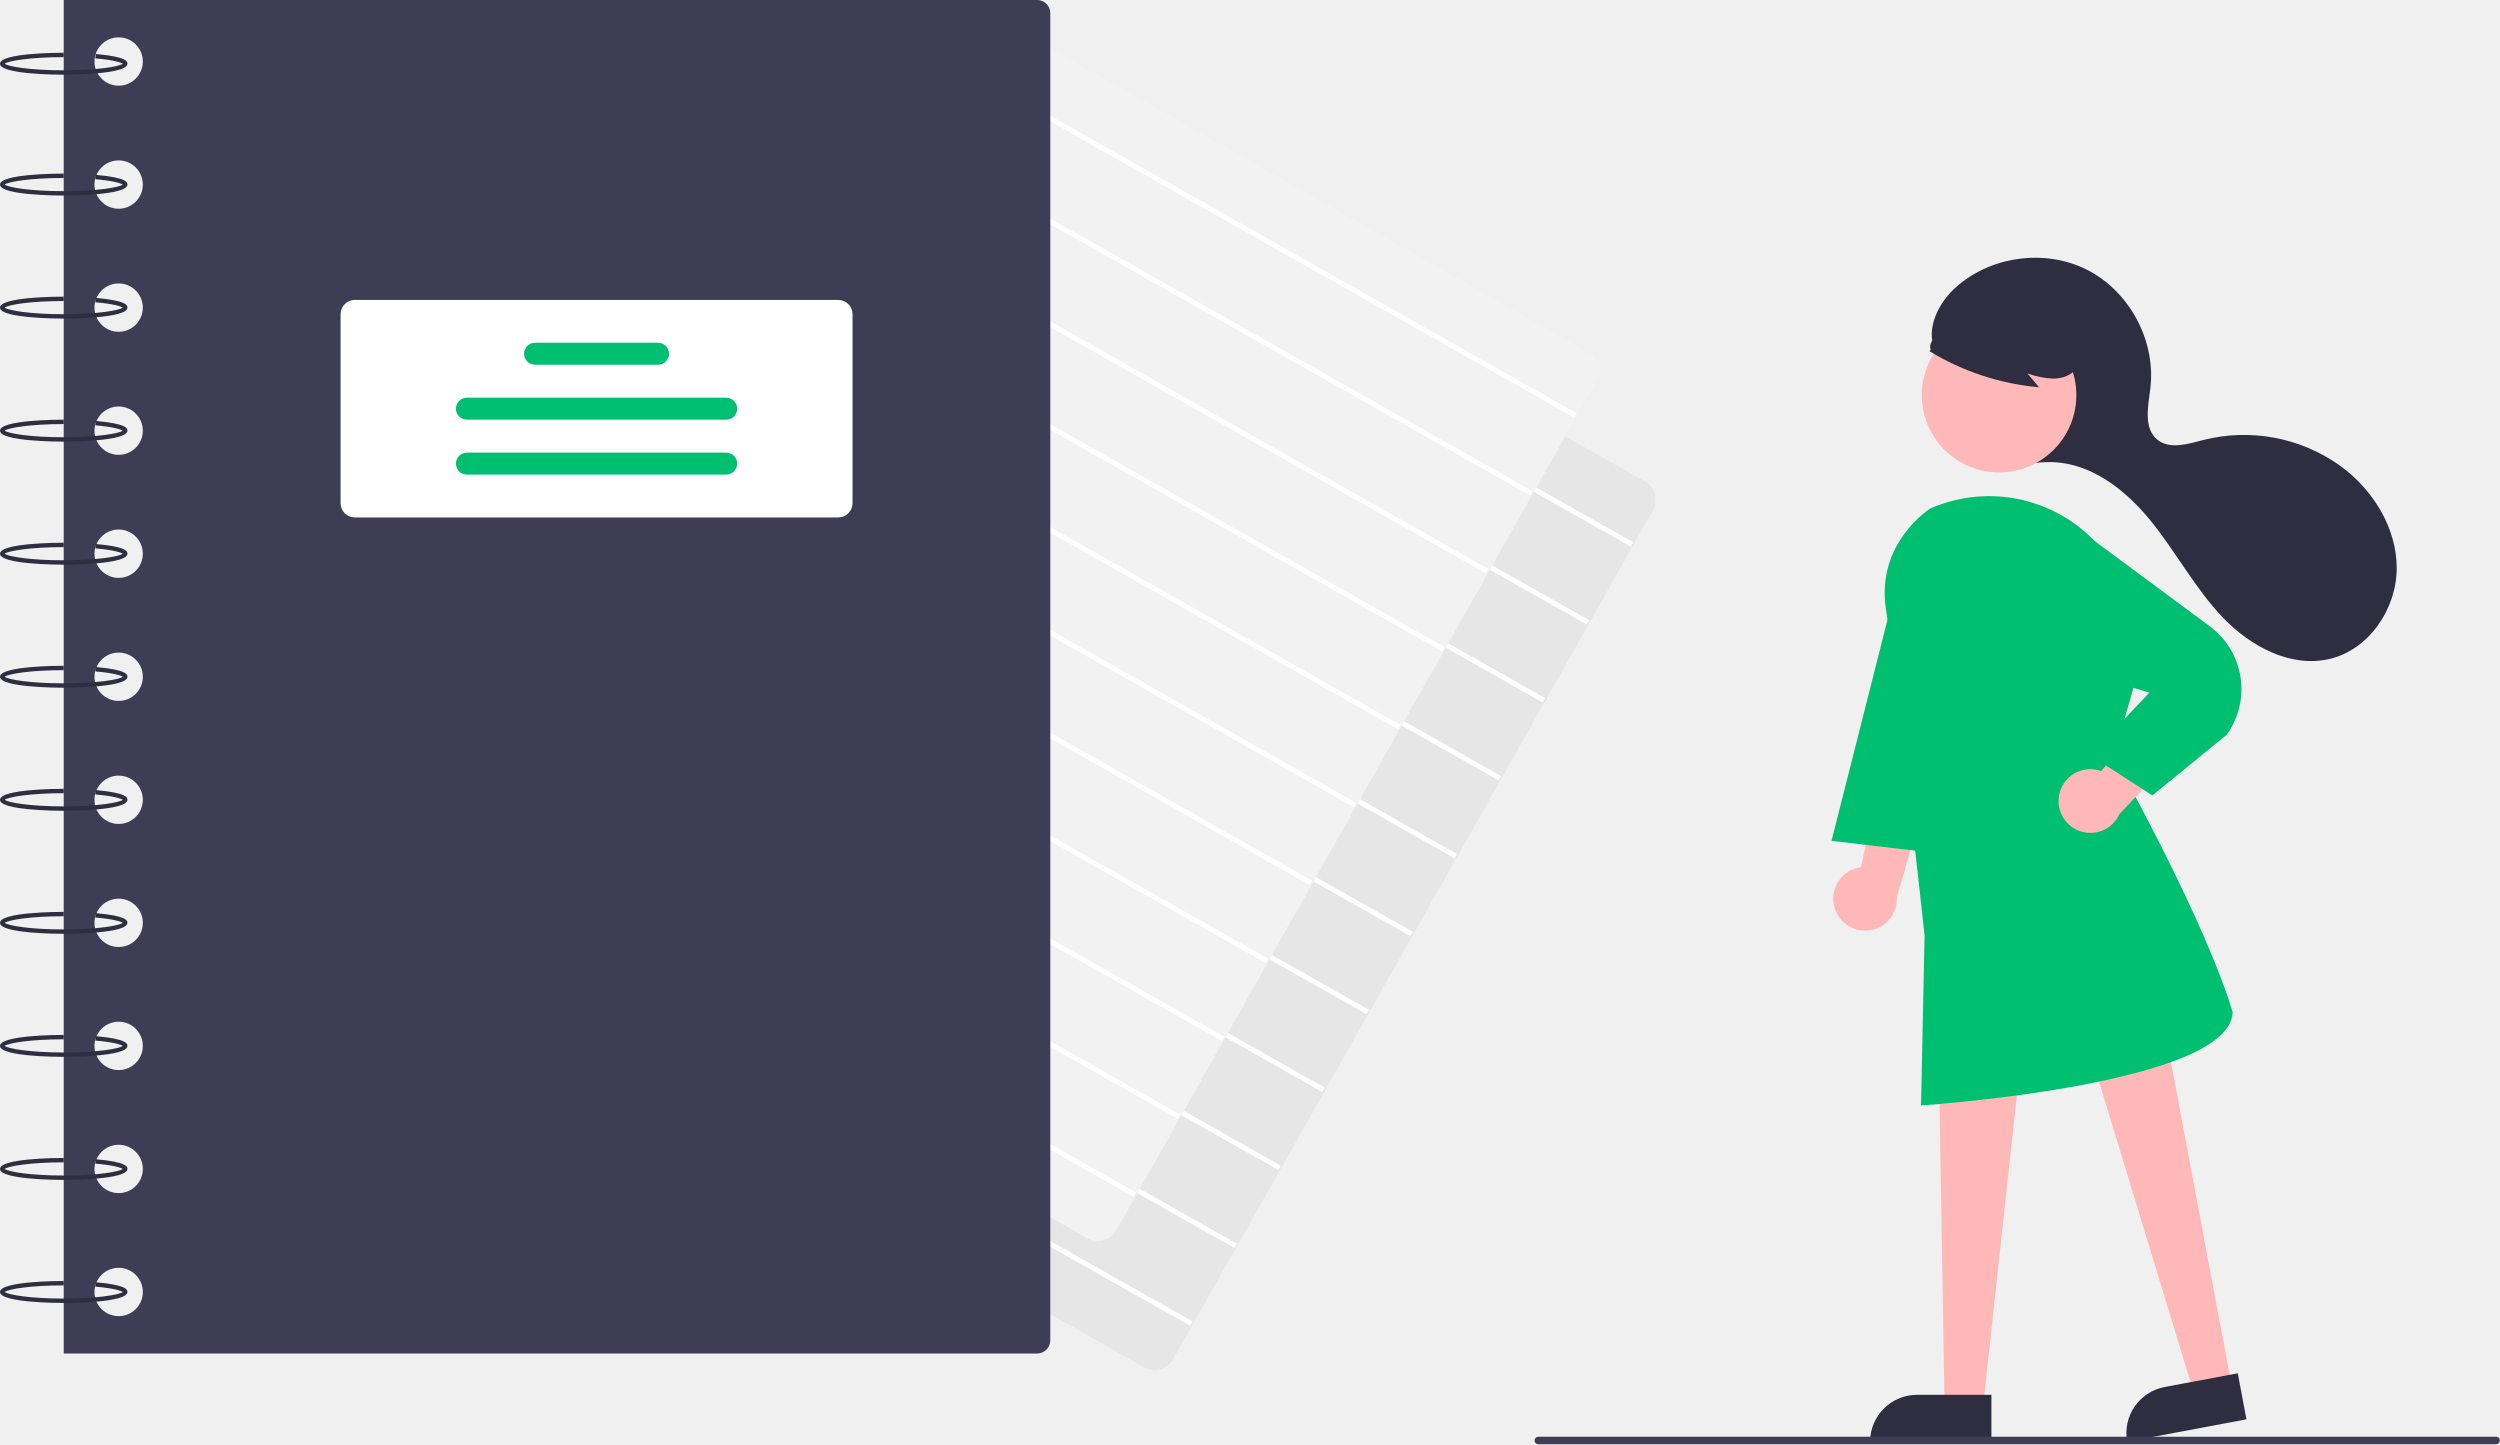
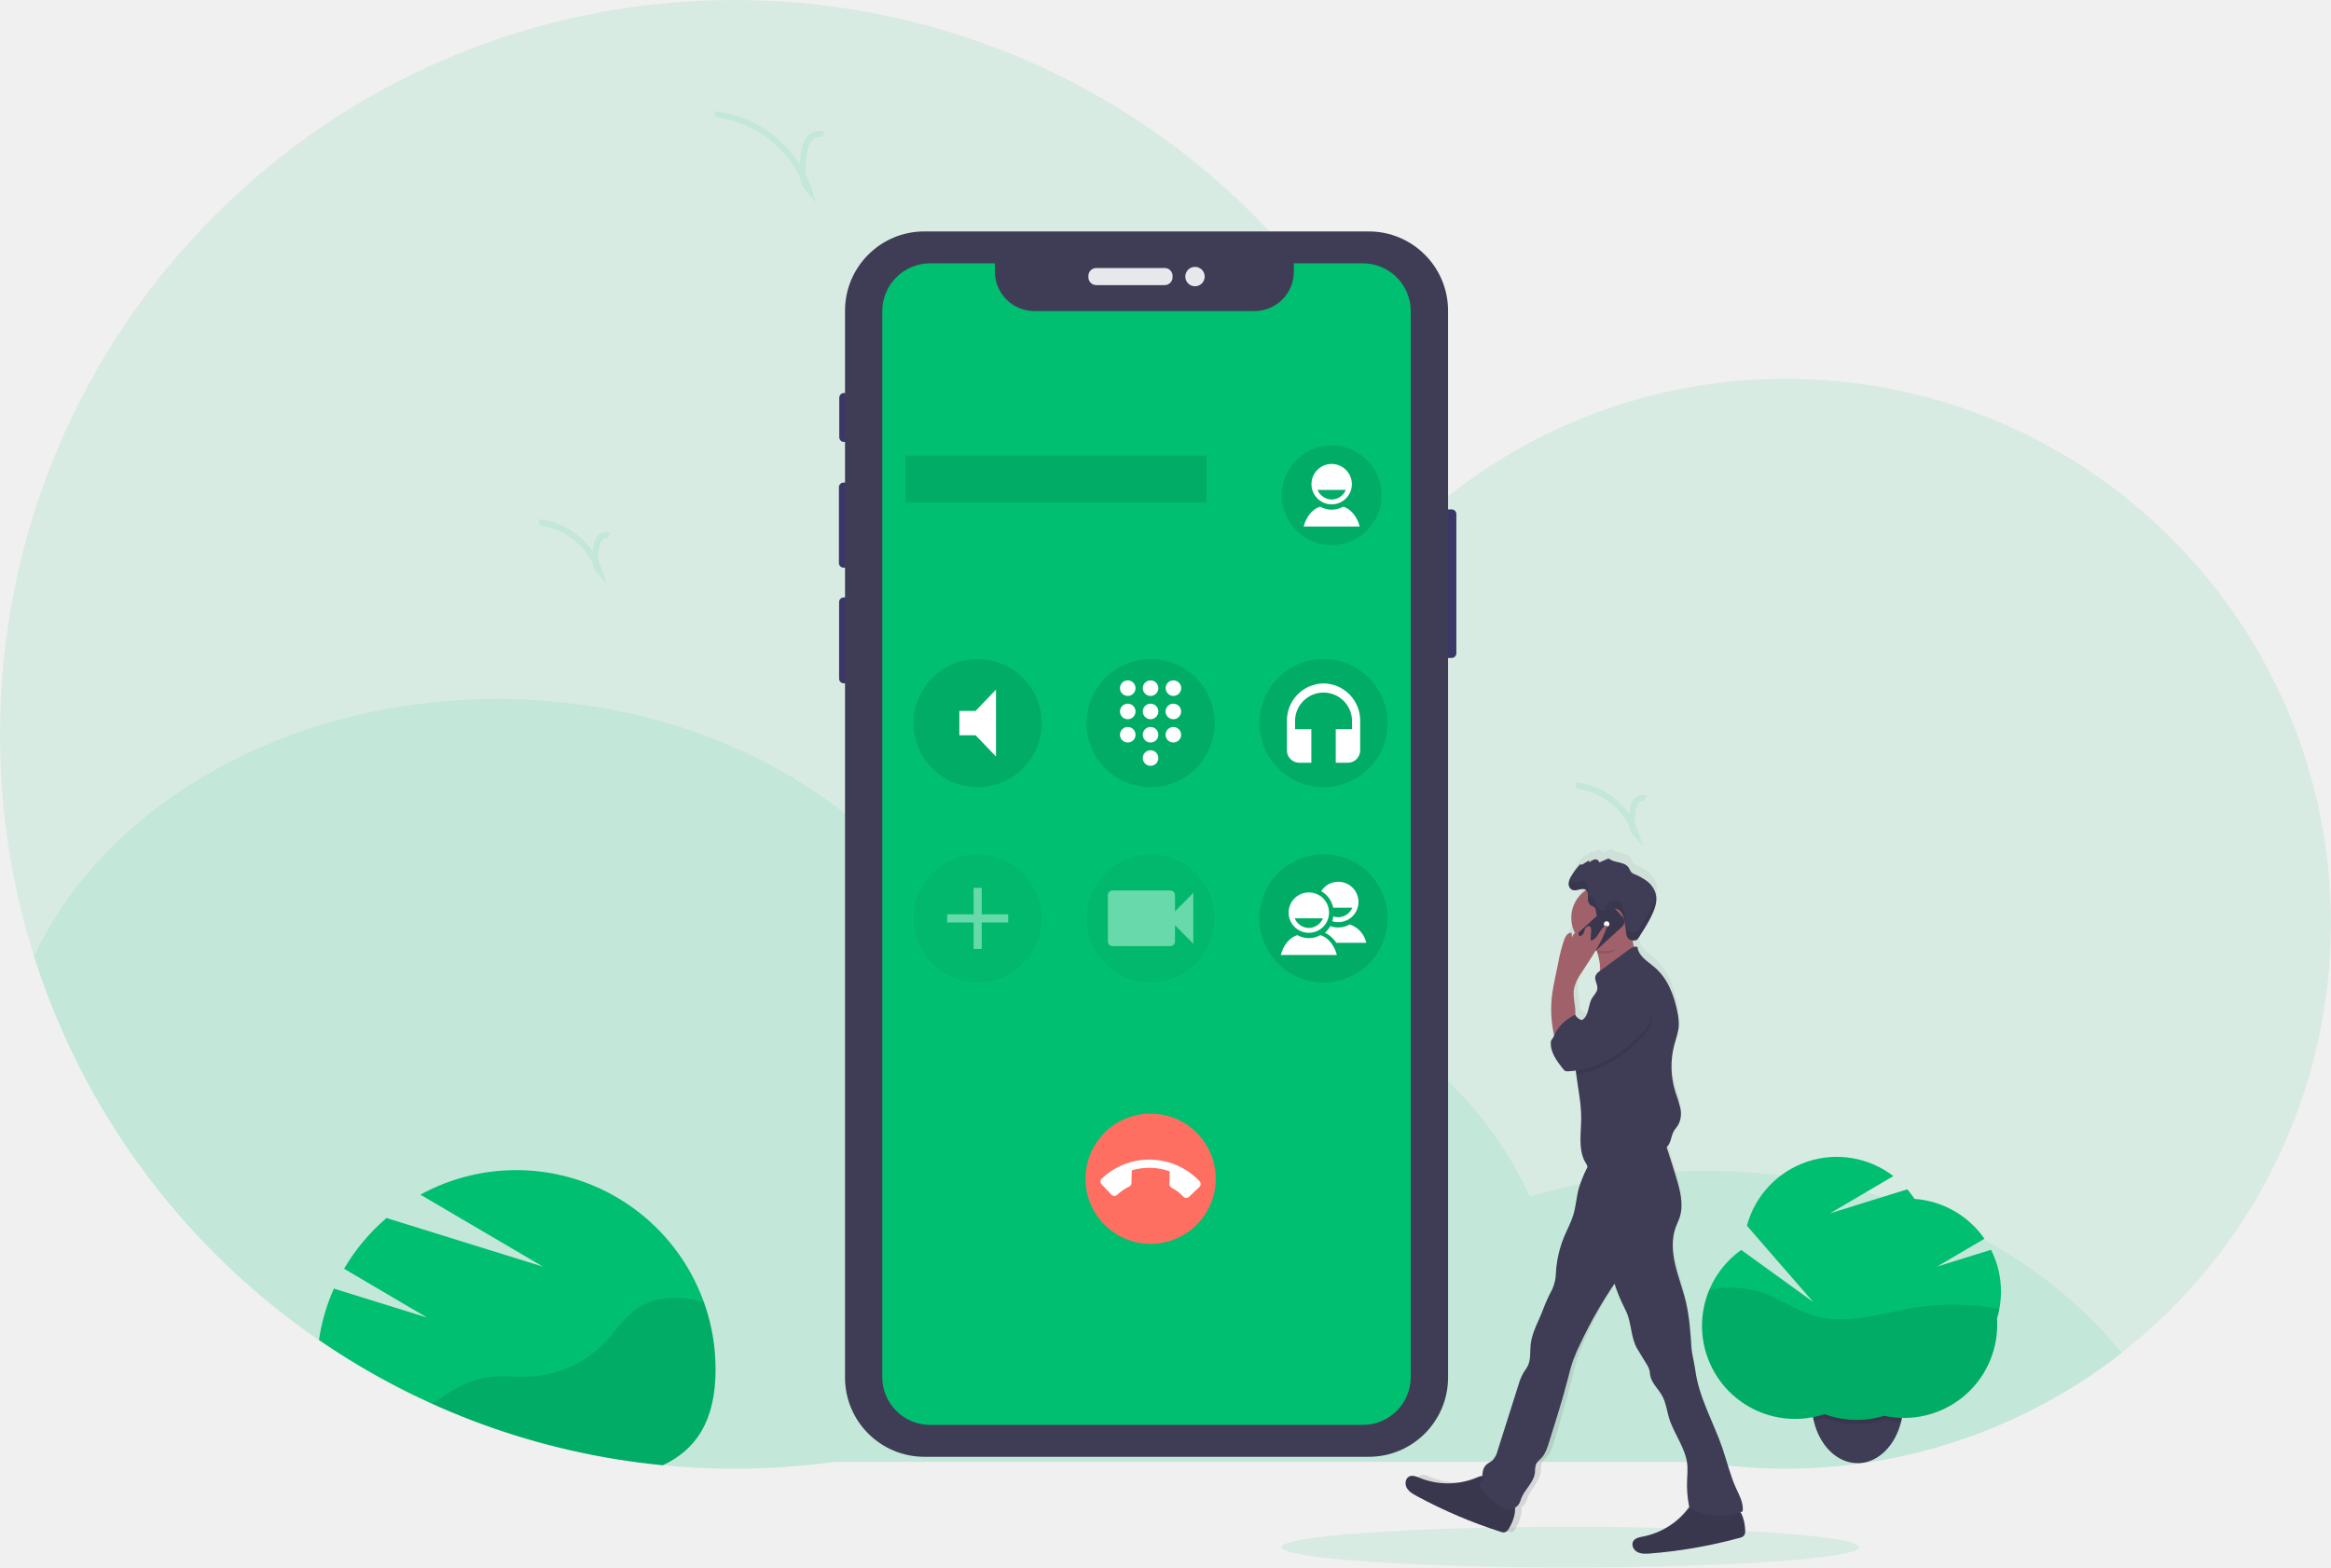
- <svg xmlns="http://www.w3.org/2000/svg" id="b6192656-deba-422a-9855-e43972e91d46" data-name="Layer 1" width="794.235" height="458.828" viewBox="0 0 794.235 458.828">
-   <path d="M569.645,655.818a6.786,6.786,0,0,1-3.347-.886L372.802,545.537a6.828,6.828,0,0,1-2.58-9.293L522.625,266.678a6.818,6.818,0,0,1,9.292-2.58L725.413,373.494a6.828,6.828,0,0,1,2.581,9.292L575.591,652.352a6.776,6.776,0,0,1-4.112,3.216A6.856,6.856,0,0,1,569.645,655.818Z" transform="translate(-202.8823 -220.5858)" fill="#e6e6e6" />
-   <rect x="618.299" y="218.276" width="1.58" height="234.918" transform="translate(-180.7405 488.8378) rotate(-60.51777)" fill="#fff" />
-   <rect x="604.303" y="243.032" width="1.58" height="234.918" transform="translate(-209.3987 489.2263) rotate(-60.51777)" fill="#fff" />
-   <rect x="590.306" y="267.788" width="1.58" height="234.918" transform="translate(-238.0569 489.6148) rotate(-60.51777)" fill="#fff" />
-   <rect x="576.31" y="292.544" width="1.58" height="234.918" transform="translate(-266.7151 490.0033) rotate(-60.51777)" fill="#fff" />
-   <rect x="562.314" y="317.3" width="1.58" height="234.918" transform="translate(-295.3733 490.3918) rotate(-60.51777)" fill="#fff" />
-   <rect x="548.318" y="342.056" width="1.58" height="234.918" transform="translate(-324.0315 490.7803) rotate(-60.51777)" fill="#fff" />
-   <rect x="534.322" y="366.812" width="1.58" height="234.918" transform="translate(-352.6898 491.1688) rotate(-60.51777)" fill="#fff" />
-   <rect x="520.326" y="391.568" width="1.58" height="234.918" transform="translate(-381.348 491.5573) rotate(-60.51777)" fill="#fff" />
-   <rect x="506.329" y="416.324" width="1.58" height="234.918" transform="translate(-410.0062 491.9457) rotate(-60.51777)" fill="#fff" />
-   <rect x="492.333" y="441.08" width="1.58" height="234.918" transform="translate(-438.6644 492.3342) rotate(-60.51777)" fill="#fff" />
-   <rect x="478.337" y="465.836" width="1.58" height="234.918" transform="translate(-467.3226 492.7227) rotate(-60.51777)" fill="#fff" />
-   <path d="M551.645,614.818a6.786,6.786,0,0,1-3.347-.886L354.802,504.537a6.828,6.828,0,0,1-2.58-9.293L504.625,225.678a6.818,6.818,0,0,1,9.292-2.58L707.413,332.494a6.828,6.828,0,0,1,2.581,9.292L557.591,611.352a6.776,6.776,0,0,1-4.112,3.216A6.856,6.856,0,0,1,551.645,614.818Z" transform="translate(-202.8823 -220.5858)" fill="#f2f2f2" />
-   <rect x="600.299" y="177.276" width="1.58" height="234.918" transform="translate(-154.1908 452.347) rotate(-60.51777)" fill="#fff" />
-   <rect x="586.303" y="202.032" width="1.58" height="234.918" transform="translate(-182.8491 452.7355) rotate(-60.51777)" fill="#fff" />
-   <rect x="572.306" y="226.788" width="1.58" height="234.918" transform="translate(-211.5073 453.1239) rotate(-60.51777)" fill="#fff" />
-   <rect x="558.31" y="251.544" width="1.58" height="234.918" transform="translate(-240.1655 453.5124) rotate(-60.51777)" fill="#fff" />
-   <rect x="544.314" y="276.3" width="1.58" height="234.918" transform="translate(-268.8237 453.9009) rotate(-60.51777)" fill="#fff" />
-   <rect x="530.318" y="301.056" width="1.58" height="234.918" transform="translate(-297.4819 454.2894) rotate(-60.51777)" fill="#fff" />
-   <rect x="516.322" y="325.812" width="1.58" height="234.918" transform="translate(-326.1402 454.6779) rotate(-60.51777)" fill="#fff" />
-   <rect x="502.326" y="350.568" width="1.58" height="234.918" transform="translate(-354.7984 455.0664) rotate(-60.51777)" fill="#fff" />
-   <rect x="488.329" y="375.324" width="1.58" height="234.918" transform="translate(-383.4566 455.4549) rotate(-60.51777)" fill="#fff" />
-   <rect x="474.333" y="400.08" width="1.58" height="234.918" transform="translate(-412.1148 455.8434) rotate(-60.51777)" fill="#fff" />
-   <rect x="460.337" y="424.836" width="1.58" height="234.918" transform="translate(-440.773 456.2319) rotate(-60.51777)" fill="#fff" />
-   <path d="M532.363,220.586h-309.237v430h309.237a4.188,4.188,0,0,0,4.188-4.188V224.774A4.188,4.188,0,0,0,532.363,220.586ZM240.577,638.719a7.679,7.679,0,1,1,7.679-7.679A7.679,7.679,0,0,1,240.577,638.719Zm0-39.091a7.679,7.679,0,1,1,7.679-7.679A7.679,7.679,0,0,1,240.577,599.628Zm0-39.091a7.679,7.679,0,1,1,7.679-7.679A7.679,7.679,0,0,1,240.577,560.537Zm0-39.091a7.679,7.679,0,1,1,7.679-7.679A7.679,7.679,0,0,1,240.577,521.446Zm0-39.091a7.679,7.679,0,1,1,7.679-7.679A7.679,7.679,0,0,1,240.577,482.355Zm0-39.091a7.679,7.679,0,1,1,7.679-7.679A7.679,7.679,0,0,1,240.577,443.264Zm0-39.091a7.679,7.679,0,1,1,7.679-7.679A7.679,7.679,0,0,1,240.577,404.173Zm0-39.091a7.679,7.679,0,1,1,7.679-7.679A7.679,7.679,0,0,1,240.577,365.083Zm0-39.091a7.679,7.679,0,1,1,7.679-7.679A7.679,7.679,0,0,1,240.577,325.992Zm0-39.091a7.679,7.679,0,1,1,7.679-7.679A7.679,7.679,0,0,1,240.577,286.901Zm0-39.091a7.679,7.679,0,1,1,7.679-7.679A7.679,7.679,0,0,1,240.577,247.81Z" transform="translate(-202.8823 -220.5858)" fill="#3f3d56" />
-   <path d="M223.126,244.32c-2.072,0-20.244-.098-20.244-3.49s18.172-3.49,20.244-3.49v1.396c-10.703,0-17.643,1.198-18.76,2.094,1.118.896,8.057,2.094,18.76,2.094,10.679,0,17.612-1.193,18.753-2.088-.543-.383-2.761-1.187-8.711-1.702l.12-1.391c10.081.871,10.081,2.48,10.081,3.086C243.369,244.222,225.198,244.32,223.126,244.32Z" transform="translate(-202.8823 -220.5858)" fill="#2f2e41" />
-   <path d="M223.126,282.712c-2.072,0-20.244-.098-20.244-3.49s18.172-3.49,20.244-3.49V277.128c-10.703,0-17.643,1.198-18.76,2.094,1.118.896,8.057,2.094,18.76,2.094,10.679,0,17.612-1.193,18.753-2.088-.543-.383-2.761-1.187-8.711-1.702l.12-1.391c10.081.871,10.081,2.48,10.081,3.086C243.369,282.615,225.198,282.712,223.126,282.712Z" transform="translate(-202.8823 -220.5858)" fill="#2f2e41" />
-   <path d="M223.126,321.803c-2.072,0-20.244-.098-20.244-3.49s18.172-3.49,20.244-3.49v1.396c-10.703,0-17.643,1.198-18.76,2.094,1.118.896,8.057,2.094,18.76,2.094,10.679,0,17.612-1.193,18.753-2.088-.543-.383-2.761-1.187-8.711-1.702l.12-1.391c10.081.871,10.081,2.48,10.081,3.086C243.369,321.705,225.198,321.803,223.126,321.803Z" transform="translate(-202.8823 -220.5858)" fill="#2f2e41" />
-   <path d="M223.126,360.894c-2.072,0-20.244-.098-20.244-3.49s18.172-3.49,20.244-3.49v1.396c-10.703,0-17.643,1.198-18.76,2.094,1.118.896,8.057,2.094,18.76,2.094,10.679,0,17.612-1.193,18.753-2.088-.543-.383-2.761-1.187-8.711-1.702l.12-1.391c10.081.871,10.081,2.48,10.081,3.086C243.369,360.796,225.198,360.894,223.126,360.894Z" transform="translate(-202.8823 -220.5858)" fill="#2f2e41" />
-   <path d="M223.126,399.985c-2.072,0-20.244-.098-20.244-3.49s18.172-3.49,20.244-3.49v1.396c-10.703,0-17.643,1.198-18.76,2.094,1.118.896,8.057,2.094,18.76,2.094,10.679,0,17.612-1.193,18.753-2.088-.543-.383-2.761-1.187-8.711-1.702l.12-1.391c10.081.871,10.081,2.48,10.081,3.086C243.369,399.887,225.198,399.985,223.126,399.985Z" transform="translate(-202.8823 -220.5858)" fill="#2f2e41" />
-   <path d="M223.126,439.076c-2.072,0-20.244-.098-20.244-3.49s18.172-3.49,20.244-3.49v1.396c-10.703,0-17.643,1.198-18.76,2.094,1.118.896,8.057,2.094,18.76,2.094,10.679,0,17.612-1.193,18.753-2.088-.543-.383-2.761-1.187-8.711-1.702l.12-1.391c10.081.871,10.081,2.48,10.081,3.086C243.369,438.978,225.198,439.076,223.126,439.076Z" transform="translate(-202.8823 -220.5858)" fill="#2f2e41" />
-   <path d="M223.126,478.167c-2.072,0-20.244-.098-20.244-3.49s18.172-3.49,20.244-3.49v1.396c-10.703,0-17.643,1.198-18.76,2.094,1.118.896,8.057,2.094,18.76,2.094,10.679,0,17.612-1.193,18.753-2.088-.543-.383-2.761-1.187-8.711-1.702l.12-1.391c10.081.871,10.081,2.48,10.081,3.086C243.369,478.069,225.198,478.167,223.126,478.167Z" transform="translate(-202.8823 -220.5858)" fill="#2f2e41" />
-   <path d="M223.126,517.258c-2.072,0-20.244-.098-20.244-3.49s18.172-3.49,20.244-3.49v1.396c-10.703,0-17.643,1.198-18.76,2.094,1.118.896,8.057,2.094,18.76,2.094,10.679,0,17.612-1.193,18.753-2.088-.543-.383-2.761-1.187-8.711-1.702l.12-1.391c10.081.871,10.081,2.48,10.081,3.086C243.369,517.16,225.198,517.258,223.126,517.258Z" transform="translate(-202.8823 -220.5858)" fill="#2f2e41" />
-   <path d="M223.126,556.349c-2.072,0-20.244-.098-20.244-3.49s18.172-3.49,20.244-3.49v1.396c-10.703,0-17.643,1.198-18.76,2.094,1.118.896,8.057,2.094,18.76,2.094,10.679,0,17.612-1.193,18.753-2.088-.543-.383-2.761-1.187-8.711-1.702l.12-1.391c10.081.871,10.081,2.48,10.081,3.086C243.369,556.251,225.198,556.349,223.126,556.349Z" transform="translate(-202.8823 -220.5858)" fill="#2f2e41" />
-   <path d="M223.126,595.44c-2.072,0-20.244-.098-20.244-3.49s18.172-3.49,20.244-3.49v1.396c-10.703,0-17.643,1.198-18.76,2.094,1.118.896,8.057,2.094,18.76,2.094,10.679,0,17.612-1.193,18.753-2.088-.543-.383-2.761-1.187-8.711-1.702l.12-1.391c10.081.871,10.081,2.48,10.081,3.086C243.369,595.342,225.198,595.44,223.126,595.44Z" transform="translate(-202.8823 -220.5858)" fill="#2f2e41" />
-   <path d="M223.126,634.531c-2.072,0-20.244-.098-20.244-3.49s18.172-3.49,20.244-3.49v1.396c-10.703,0-17.643,1.198-18.76,2.094,1.118.896,8.057,2.094,18.76,2.094,10.679,0,17.612-1.193,18.753-2.088-.543-.383-2.761-1.187-8.711-1.702l.12-1.391c10.081.871,10.081,2.48,10.081,3.086C243.369,634.433,225.198,634.531,223.126,634.531Z" transform="translate(-202.8823 -220.5858)" fill="#2f2e41" />
-   <path d="M469.189,384.977H315.618a4.543,4.543,0,0,1-4.537-4.537V320.407a4.543,4.543,0,0,1,4.537-4.537H469.189a4.542,4.542,0,0,1,4.537,4.537v60.032A4.542,4.542,0,0,1,469.189,384.977Z" transform="translate(-202.8823 -220.5858)" fill="#fff" />
-   <path d="M411.949,336.462H372.858a3.49,3.49,0,1,1,0-6.981h39.091a3.49,3.49,0,0,1,0,6.981Z" transform="translate(-202.8823 -220.5858)" fill="#01bf71" />
-   <path d="M433.589,353.914H351.218a3.49,3.49,0,0,1,0-6.981H433.589a3.49,3.49,0,0,1,0,6.981Z" transform="translate(-202.8823 -220.5858)" fill="#01bf71" />
-   <path d="M433.589,371.365H351.218a3.49,3.49,0,0,1,0-6.981H433.589a3.49,3.49,0,0,1,0,6.981Z" transform="translate(-202.8823 -220.5858)" fill="#01bf71" />
-   <path d="M832.511,365.516a11.577,11.577,0,0,0,9.041-18.81c-5.703-7.126-18.186-6.035-23.18-13.674-4.232-6.474-.324-15.364,5.312-20.66,11.034-10.368,28.698-12.916,42.213-6.089S887.841,328.84,886.043,343.874c-.685,5.726-2.273,12.676,2.171,16.352,3.944,3.262,9.774,1.411,14.728.126a52.542,52.542,0,0,1,43.158,8.035c10.524,7.542,18.195,19.724,18.2,32.672s-8.813,25.995-21.432,28.894c-12.37,2.842-25.12-4.067-33.87-13.261s-14.758-20.628-22.732-30.502-19.009-18.57-31.699-18.799c-7.353-.133-15.402,2.455-21.642-1.436" transform="translate(-202.8823 -220.5858)" fill="#2f2e41" />
-   <circle cx="635.084" cy="125.524" r="24.561" fill="#ffb8b8" />
-   <path d="M785.72,509.044a10.056,10.056,0,0,1,8.381-12.943l7.502-34.938,13.011,13.25L805.495,505.559a10.11,10.11,0,0,1-19.775,3.485Z" transform="translate(-202.8823 -220.5858)" fill="#ffb8b8" />
-   <polygon points="708.994 440.209 696.945 442.469 660.62 323.16 686.404 319.823 708.994 440.209" fill="#ffb8b8" />
-   <path d="M891.872,660.292H915.516a0,0,0,0,1,0,0v14.887a0,0,0,0,1,0,0H876.985a0,0,0,0,1,0,0v0A14.887,14.887,0,0,1,891.872,660.292Z" transform="matrix(0.98285, -0.1844, 0.1844, 0.98285, -310.6447, -43.86345)" fill="#2f2e41" />
-   <polygon points="630.033 446.634 617.774 446.633 615.941 336.146 642.035 336.147 630.033 446.634" fill="#ffb8b8" />
-   <path d="M609.016,443.13h23.644a0,0,0,0,1,0,0v14.887a0,0,0,0,1,0,0H594.13a0,0,0,0,1,0,0v0A14.887,14.887,0,0,1,609.016,443.13Z" fill="#2f2e41" />
-   <path d="M813.182,571.769l1.126-53.997c-.086-.76-8.942-82.567-12.243-103.47-3.354-21.241,13.977-32.133,14.151-32.24.776-.318,1.478-.587,2.178-.845h0a46.459,46.459,0,0,1,48.539,9.864,48.01,48.01,0,0,1,13.544,48.688l-6.113,21.164c31.318,56.62,37.745,80.985,37.807,81.225l.019.073-.004.076c-1.123,22.455-94.483,29.151-98.457,29.426Z" transform="translate(-202.8823 -220.5858)" fill="#01bf71" />
-   <polygon points="603.017 183.616 581.859 267.131 619.72 271.585 603.017 183.616" fill="#01bf71" />
-   <path d="M857.045,473.233a10.056,10.056,0,0,1,13.38-7.663l22.679-27.616,5.492,17.739L876.218,479.198A10.11,10.11,0,0,1,857.045,473.233Z" transform="translate(-202.8823 -220.5858)" fill="#ffb8b8" />
-   <path d="M886.665,473.301,866.924,460.529l18.789-19.895-50.945-15.505L847.875,386.945l16.124,2.303,40.987,30.361a24.833,24.833,0,0,1,5.33,34.367l-.089.095Z" transform="translate(-202.8823 -220.5858)" fill="#01bf71" />
-   <path d="M815.85,332.15a80.481,80.481,0,0,0,34.818,11.472L846.998,339.225a26.971,26.971,0,0,0,8.331,1.654c2.844-.044,5.823-1.139,7.437-3.481a8.487,8.487,0,0,0,.568-7.84,16.074,16.074,0,0,0-5.057-6.323,30.106,30.106,0,0,0-28.021-5.008,17.993,17.993,0,0,0-8.369,5.368c-2.115,2.609-6.729,4.956-5.646,8.136Z" transform="translate(-202.8823 -220.5858)" fill="#2f2e41" />
-   <path d="M995.927,679.414H691.633a1.191,1.191,0,1,1,0-2.381H995.927a1.191,1.191,0,0,1,0,2.381Z" transform="translate(-202.8823 -220.5858)" fill="#3f3d56" />
+ <svg xmlns="http://www.w3.org/2000/svg" id="ec500484-8e35-4be5-8191-25e4427db5df" data-name="Layer 1" width="1145.7" height="770.58" viewBox="0 0 1145.7 770.58">
+   <defs>
+     <linearGradient id="a4d1bb72-7695-4d06-9254-f62b9a81de63" x1="736.47" y1="828.46" x2="736.47" y2="482.14" gradientTransform="matrix(-1, 0, 0, 1, 1540, 0)" gradientUnits="userSpaceOnUse">
+       <stop offset="0" stop-color="gray" stop-opacity="0.25" />
+       <stop offset="0.54" stop-color="gray" stop-opacity="0.12" />
+       <stop offset="1" stop-color="gray" stop-opacity="0.1" />
+     </linearGradient>
+   </defs>
+   <ellipse cx="771.85" cy="760.58" rx="142" ry="10" fill="#01bf71" opacity="0.1" />
+   <path d="M1172.85,518.81A268.06,268.06,0,0,1,862.36,783.33H437.65a364.06,364.06,0,0,1-49.5,3.38q-17.83,0-35.23-1.7A360.62,360.62,0,0,1,27.15,425.71c0-199.38,161.63-361,361-361,160.57,0,296.63,104.84,343.52,249.8A266.84,266.84,0,0,1,905,250.91C1052.91,250.91,1172.85,370.85,1172.85,518.81Z" transform="translate(-27.15 -64.71)" fill="#01bf71" opacity="0.1" />
+   <path d="M1069.94,729.88a268.31,268.31,0,0,1-207.58,53.45H437.65a364.06,364.06,0,0,1-49.5,3.38q-17.83,0-35.23-1.7a361.17,361.17,0,0,1-309-250.21C78.5,460.91,167.34,408.33,271.5,408.33,373,408.33,460,458.27,496.31,529.2a301.82,301.82,0,0,1,54.19-4.87C655.7,524.33,745.27,578,779.09,653a295.63,295.63,0,0,1,86.41-12.71C951.3,640.33,1026.71,676,1069.94,729.88Z" transform="translate(-27.15 -64.71)" fill="#01bf71" opacity="0.1" />
+   <path d="M378.85,737.94c0,25.62-9.83,39.53-25.93,47.07a359.07,359.07,0,0,1-169-61.58,97.08,97.08,0,0,1,7.33-25.25l45.79,14.24-40.78-24a98.13,98.13,0,0,1,20.85-24.94l76.93,23.92L233.77,652a98,98,0,0,1,139.29,52.71l.21.6c.16.45.32.9.47,1.36q.81,2.39,1.49,4.83c.17.58.33,1.16.47,1.75s.29,1.12.42,1.68.24,1,.34,1.46c.07.3.14.6.2.9.11.48.21,1,.3,1.45.14.7.28,1.41.4,2.11s.25,1.46.36,2.19.24,1.62.34,2.44.18,1.46.25,2.19c0,.23.05.45.07.68.07.64.12,1.28.17,1.92a2.11,2.11,0,0,1,0,.25q.09,1.2.15,2.4t.09,2.34a1.69,1.69,0,0,1,0,.23C378.84,736.29,378.85,737.11,378.85,737.94Z" transform="translate(-27.15 -64.71)" fill="#01bf71" />
+   <path d="M378.85,737.94c0,25.62-9.83,39.53-25.93,47.07a358.43,358.43,0,0,1-113.44-30.24l1.64-1.09c7.41-4.91,15.07-9.93,23.79-11.6,7.67-1.47,15.58-.23,23.37-.67A54.67,54.67,0,0,0,324.09,725c5.57-5.76,10-12.83,16.65-17.23,7.22-4.74,16.38-5.76,24.94-4.58a66.11,66.11,0,0,1,7.38,1.51l.21.6c.16.45.32.9.47,1.36q.81,2.39,1.49,4.83c.17.58.33,1.16.47,1.75s.29,1.12.42,1.68.24,1,.34,1.46c.07.3.14.6.2.9.11.48.21,1,.3,1.45.14.7.28,1.41.4,2.11s.25,1.46.36,2.19.24,1.62.34,2.44.18,1.46.25,2.19c0,.23.05.45.07.68.07.64.12,1.28.17,1.92a2.11,2.11,0,0,1,0,.25q.09,1.2.15,2.4t.09,2.34a1.69,1.69,0,0,1,0,.23C378.84,736.29,378.85,737.11,378.85,737.94Z" transform="translate(-27.15 -64.71)" opacity="0.1" />
+   <path d="M962.65,754.57a37,37,0,0,1-.8,7.76c-.1.48-.21.95-.32,1.41-2.84,11.39-10.85,19.72-20.41,20.25-.32,0-.64,0-1,0-10.11,0-18.66-8.72-21.48-20.73-.08-.32-.15-.64-.22-1a37,37,0,0,1-.8-7.76c0-16.27,10.07-29.45,22.5-29.45S962.65,738.3,962.65,754.57Z" transform="translate(-27.15 -64.71)" fill="#3f3d56" />
+   <path d="M962.65,754.57a37,37,0,0,1-.8,7.76c-.1.48-.21.95-.32,1.41-.34,0-.67,0-1,0a45.76,45.76,0,0,1-7.36-1,44.92,44.92,0,0,1-6.56,1.5,45.87,45.87,0,0,1-5.14.48q-.87,0-1.74,0a46.41,46.41,0,0,1-6.16-.41,45.17,45.17,0,0,1-9.67-2.4,45.56,45.56,0,0,1-5.22,1.4c-.08-.32-.15-.64-.22-1a37,37,0,0,1-.8-7.76c0-16.27,10.07-29.45,22.5-29.45S962.65,738.3,962.65,754.57Z" transform="translate(-27.15 -64.71)" opacity="0.1" />
+   <path d="M1010.65,699.71a45.54,45.54,0,0,0-4.9-20.61l-26.46,8.23,23.23-13.65a45.71,45.71,0,0,0-34.36-19.59,45.65,45.65,0,0,0-3.57-4.72l-38,11.83,31.17-18.33a45.73,45.73,0,0,0-72,24.39l32.55,37.47L883,679.19a45.74,45.74,0,0,0,40.93,80.7,45.92,45.92,0,0,0,29.28.81A45.78,45.78,0,0,0,1008.78,716c0-1,0-2-.1-3A45.63,45.63,0,0,0,1010.65,699.71Z" transform="translate(-27.15 -64.71)" fill="#01bf71" />
+   <path d="M1009.86,708.19a121.9,121.9,0,0,0-42.34-.54c-15.89,2.63-32.13,8.41-47.67,4.19-9.12-2.48-17-8.22-25.91-11.41a49.18,49.18,0,0,0-26.75-1.6,45.76,45.76,0,0,0,56.69,61.06,45.92,45.92,0,0,0,29.28.81A45.78,45.78,0,0,0,1008.78,716c0-1,0-2-.1-3A45.19,45.19,0,0,0,1009.86,708.19Z" transform="translate(-27.15 -64.71)" opacity="0.1" />
+   <rect x="706.95" y="250.42" width="8.86" height="73.02" rx="2.29" fill="#3a3768" />
+   <rect x="412.51" y="193.21" width="4.97" height="24.04" rx="2.29" fill="#3a3768" />
+   <rect x="412.33" y="237.23" width="5.6" height="41.84" rx="2.29" fill="#3a3768" />
+   <rect x="412.42" y="293.71" width="5.33" height="42.2" rx="2.29" fill="#3a3768" />
+   <rect x="415.33" y="113.77" width="296.4" height="602.39" rx="38.99" fill="#3f3d56" />
+   <rect x="534.94" y="131.76" width="41.39" height="8.4" rx="3.87" fill="#e6e8ec" />
+   <circle cx="587.35" cy="135.96" r="4.77" fill="#e6e8ec" />
+   <path d="M697,194.17H663.1v4.09a19.38,19.38,0,0,1-19.38,19.38H535.54a19.38,19.38,0,0,1-19.38-19.38v-4.09H484.32a23.53,23.53,0,0,0-23.53,23.54V741.64a23.53,23.53,0,0,0,23.53,23.54H697a23.54,23.54,0,0,0,23.54-23.54V217.71A23.54,23.54,0,0,0,697,194.17Z" transform="translate(-27.15 -64.71)" fill="#01bf71" />
+   <rect x="444.53" y="223.47" width="149" height="24" stroke="#01bf71" stroke-miterlimit="10" opacity="0.1" />
+   <circle cx="480.53" cy="355.47" r="32" stroke="#01bf71" stroke-miterlimit="10" opacity="0.1" />
+   <path d="M498.68,414.18v12h8l10,10.45V403.72l-10,10.46Z" transform="translate(-27.15 -64.71)" fill="#fff" />
+   <circle cx="565.53" cy="355.47" r="32" stroke="#01bf71" stroke-miterlimit="10" opacity="0.1" />
+   <path d="M592.68,433.54a3.82,3.82,0,1,0,3.8,3.82A3.82,3.82,0,0,0,592.68,433.54Zm-11.2-34.36a3.82,3.82,0,1,0,3.79,3.82A3.82,3.82,0,0,0,581.48,399.18Zm0,11.46a3.82,3.82,0,1,0,3.79,3.81A3.81,3.81,0,0,0,581.48,410.64Zm0,11.45a3.82,3.82,0,1,0,3.79,3.82A3.82,3.82,0,0,0,581.48,422.09Zm22.4-15.27a3.82,3.82,0,1,0-3.8-3.82A3.81,3.81,0,0,0,603.88,406.82Zm-11.2,15.27a3.82,3.82,0,1,0,3.8,3.82A3.82,3.82,0,0,0,592.68,422.09Zm11.2,0a3.82,3.82,0,1,0,3.8,3.82A3.82,3.82,0,0,0,603.88,422.09Zm0-11.45a3.82,3.82,0,1,0,3.8,3.81A3.81,3.81,0,0,0,603.88,410.64Zm-11.2,0a3.82,3.82,0,1,0,3.8,3.81A3.81,3.81,0,0,0,592.68,410.64Zm0-11.46a3.82,3.82,0,1,0,3.8,3.82A3.82,3.82,0,0,0,592.68,399.18Z" transform="translate(-27.15 -64.71)" fill="#fff" />
+   <g opacity="0.4">
+     <circle cx="480.53" cy="451.47" r="32" stroke="#01bf71" stroke-miterlimit="10" opacity="0.1" />
+     <path d="M522.68,518.18h-13v13h-4v-13h-13v-4h13v-13h4v13h13Z" transform="translate(-27.15 -64.71)" fill="#fff" />
+   </g>
+   <circle cx="650.53" cy="355.47" r="32" stroke="#01bf71" stroke-miterlimit="10" opacity="0.1" />
+   <path d="M677.68,400.67a18.24,18.24,0,0,0-18,18.48v14.37a6.08,6.08,0,0,0,6,6.16h6V423.17h-8v-4a14,14,0,1,1,28,0v4h-8v16.5h6a6.07,6.07,0,0,0,6-6.16V419.15A18.24,18.24,0,0,0,677.68,400.67Z" transform="translate(-27.15 -64.71)" fill="#fff" />
+   <g opacity="0.4">
+     <circle cx="565.53" cy="451.47" r="32" stroke="#01bf71" stroke-miterlimit="10" opacity="0.1" />
+     <path d="M604.68,512.75v-8a2.31,2.31,0,0,0-2.34-2.28H574a2.31,2.31,0,0,0-2.33,2.28v22.81a2.32,2.32,0,0,0,2.33,2.28h28.33a2.32,2.32,0,0,0,2.34-2.28v-8l9,9.12V503.63Z" transform="translate(-27.15 -64.71)" fill="#fff" />
+   </g>
+   <circle cx="650.53" cy="451.47" r="32" stroke="#01bf71" stroke-miterlimit="10" opacity="0.1" />
+   <path d="M676.1,524.42a11.44,11.44,0,0,1-11.29,0c-4.42,1.35-7.13,5.82-8.13,9.75h27.55c-1-3.93-3.7-8.4-8.13-9.75Zm-5.64-21a9.93,9.93,0,1,0,9.92,9.92,9.92,9.92,0,0,0-9.92-9.92Zm0,17.48a7.66,7.66,0,0,1-6.94-4.74h13.87A7.66,7.66,0,0,1,670.46,520.91Z" transform="translate(-27.15 -64.71)" fill="#fff" />
+   <path d="M683.92,528.17h14.76a12.28,12.28,0,0,0-8.13-9,11.47,11.47,0,0,1-5.65,1.49A11.25,11.25,0,0,1,681,520a13.47,13.47,0,0,1-2.62,3.28A12.77,12.77,0,0,1,683.92,528.17Zm-1.5-17.25h9.42a7.66,7.66,0,0,1-6.94,4.72,7.26,7.26,0,0,1-2.38-.42,12,12,0,0,1-.61,2.35,9.93,9.93,0,1,0,3-19.39,9.94,9.94,0,0,0-8.37,4.6A12.25,12.25,0,0,1,682.42,510.92Z" transform="translate(-27.15 -64.71)" fill="#fff" />
+   <circle cx="565.53" cy="579.47" r="32" fill="#ff6f61" />
+   <path d="M576.25,652.08a23.61,23.61,0,0,1,5.91-4.08,1.87,1.87,0,0,0,1.11-1.74l.17-6.22a30.06,30.06,0,0,1,18.66.5l-.17,6.22a2.07,2.07,0,0,0,1,1.8,21.9,21.9,0,0,1,5.82,4.4,2,2,0,0,0,2.83.08l5.08-4.82a2,2,0,0,0,.08-2.82,34,34,0,0,0-48.07-1.3,2,2,0,0,0-.07,2.83l4.81,5.08a2,2,0,0,0,2.83.07Z" transform="translate(-27.15 -64.71)" fill="#fff" />
+   <circle cx="654.53" cy="243.47" r="25" stroke="#01bf71" stroke-miterlimit="10" opacity="0.1" />
+   <path d="M687.33,313.79a11.46,11.46,0,0,1-11.3,0c-4.42,1.35-7.13,5.82-8.13,9.76h27.56c-1-3.94-3.71-8.41-8.13-9.76Zm-5.65-21a9.93,9.93,0,1,0,9.92,9.93,9.94,9.94,0,0,0-9.92-9.93Zm0,17.49a7.68,7.68,0,0,1-6.94-4.74h13.88A7.7,7.7,0,0,1,681.68,310.29Z" transform="translate(-27.15 -64.71)" fill="#fff" />
+   <path d="M431.73,131.1c-2.33-1.35-5.48-.06-7.08,2.11s-2,5-2.45,7.63c-.89,5.91-1.54,12.7,2.45,17.16-6.52-19.77-25.27-34.92-46-37.13" transform="translate(-27.15 -64.71)" fill="none" stroke="#01bf71" stroke-miterlimit="10" stroke-width="3" opacity="0.1" />
+   <path d="M835.76,457.35c-1.5-.87-3.52,0-4.55,1.36a10.83,10.83,0,0,0-1.58,4.9c-.57,3.81-1,8.17,1.58,11a35.86,35.86,0,0,0-29.55-23.87" transform="translate(-27.15 -64.71)" fill="none" stroke="#01bf71" stroke-miterlimit="10" stroke-width="3" opacity="0.1" />
+   <path d="M326.26,328.07c-1.5-.86-3.52,0-4.55,1.36a10.83,10.83,0,0,0-1.58,4.91c-.57,3.8-1,8.16,1.58,11a35.88,35.88,0,0,0-29.55-23.87" transform="translate(-27.15 -64.71)" fill="none" stroke="#01bf71" stroke-miterlimit="10" stroke-width="3" opacity="0.1" />
+   <path d="M724,795.68c1,1.89,2.88,3.05,4.69,4.08a222.68,222.68,0,0,0,39.56,17.81,2.64,2.64,0,0,0,3.84-1.49c1.58-2.66,3.31-7,2.9-10.51a5.86,5.86,0,0,0,2.63-3.52,17.5,17.5,0,0,1,2.44-5c1.87-2.82,4.13-5.65,4.43-9.08a15.67,15.67,0,0,1,.35-3.64c.53-1.58,1.94-2.62,3-3.88,1.65-2,2.44-4.58,3.19-7.09,3.12-10.43,6.24-20.86,8.84-31.45.84-3.43,1.62-6.87,2.77-10.2,1-2.92,2.28-5.72,3.55-8.52A226.25,226.25,0,0,1,822,693.87a78.48,78.48,0,0,0,3.39,9.24c.68,1.55,1.41,3.08,2.1,4.63,2.61,5.84,2.14,13.34,5.35,18.83q2,3.38,3.94,6.75a13.59,13.59,0,0,1,1.69,3.57c.21.88.23,1.8.38,2.69.68,4,3.93,6.82,5.73,10.39,1.65,3.26,2,7,3,10.59,2.37,8.3,8.19,15.51,8.78,24.16a62.39,62.39,0,0,1-.17,7A59.36,59.36,0,0,0,857,803.9a4.68,4.68,0,0,0,.32,1.18,35.34,35.34,0,0,1-22,14.86c-1.7.34-3.65.7-4.54,2.26-1.07,1.86.14,4.42,2,5.42s4,.9,6,.72a217.9,217.9,0,0,0,42.37-7.82,3.61,3.61,0,0,0,1.84-1,3.71,3.71,0,0,0,.61-2.49,21,21,0,0,0-2.2-9.31l1-.35c.56-4-1.5-7.87-3.1-11.58-2.78-6.47-4.3-13.46-6.5-20.19-4.24-13-11.09-25.13-12.74-38.73-.45-3.74-1.57-7.54-1.81-11.3-.48-7.66-1-15.36-2.67-22.82-1.4-6.14-3.61-12-5-18.21s-1.84-12.74.2-18.68c.58-1.7,1.36-3.31,1.89-5,2-6.61.09-13.77-1.85-20.41q-.92-3.15-1.82-6.28c-.81-2.75-1.61-5.51-2.49-8.24.12-.11.23-.22.35-.35,1.76-2,1.74-5.06,3-7.45.62-1.23,1.56-2.24,2.22-3.44a12.6,12.6,0,0,0,.91-8.34c-.53-2.8-1.59-5.46-2.39-8.19a44.52,44.52,0,0,1-.48-23c.81-3.23,2-6.4,2.17-9.73a28.38,28.38,0,0,0-.61-6.63c-1.55-8.4-4.59-16.92-10.76-22.47-3.29-3-7.74-5.63-8.09-10.19a2.55,2.55,0,0,0-1.66-.06,17.84,17.84,0,0,1-.56-3.17h.05a4.09,4.09,0,0,0,.92,0,1.83,1.83,0,0,0,.74-.21,2.11,2.11,0,0,0,.36-.27,6.51,6.51,0,0,0,1-1.33c.41-.68.78-1.41,1.09-1.91s.81-1.3,1.2-2q1.75-3,3.25-6.1l0-.08c.1-.19.19-.39.28-.58l.12-.27.18-.41c0-.1.09-.21.13-.31s.11-.25.16-.38l.14-.33c.05-.12.09-.24.14-.37a3.42,3.42,0,0,0,.13-.34c.05-.12.09-.24.13-.36s.08-.23.13-.35.07-.24.11-.36l.12-.36c0-.12.06-.23.1-.35l.1-.37.09-.35.09-.38c0-.11,0-.22.07-.34s0-.26.07-.39,0-.22,0-.33l.06-.39,0-.33c0-.14,0-.27,0-.4s0-.22,0-.33,0-.27,0-.4V502c0-.14,0-.27,0-.41s0-.2,0-.3,0-.28,0-.42,0-.19,0-.28a7.93,7.93,0,0,0-.23-1.16,11.93,11.93,0,0,0-3.92-5.93,24.55,24.55,0,0,0-6-3.61A4.38,4.38,0,0,1,830,489a11.12,11.12,0,0,1-1.19-2.24c-.88-1.54-2.64-2.23-4.29-2.64s-3.42-.67-4.8-1.72a1.27,1.27,0,0,0-.42-.24,1.09,1.09,0,0,0-.61.13L814.84,484a1.83,1.83,0,0,0-2.12-1.51,5.13,5.13,0,0,0-2.49,1.43A.93.93,0,0,1,810,483l-3,2c-.37.24-1.05.3-1-.16a31.28,31.28,0,0,0-4.31,6,12.88,12.88,0,0,0-.94,2.07v0c0,.15-.09.3-.13.45a.29.29,0,0,0,0,.09c0,.13-.06.27-.08.41a.5.5,0,0,0,0,.12c0,.17,0,.35,0,.52h0a5.49,5.49,0,0,0,0,.58,3.19,3.19,0,0,0,1.73,2.66,3.08,3.08,0,0,0,1.2.19,15.48,15.48,0,0,0,2.54-.52,5.86,5.86,0,0,1,.82-.14,2.56,2.56,0,0,1,.39,0,2.21,2.21,0,0,1,1.44.49l.06.06a16.83,16.83,0,0,0-7,13.79,17.34,17.34,0,0,0,1.76,7.64,2.43,2.43,0,0,0-1.25,2.26,7.68,7.68,0,0,1-.41-2.38c-1.64-.33-2.83,1.59-3.42,3.24a80.53,80.53,0,0,0-2.81,11.41c-.51,2.57-1,5.14-1.52,7.71s-1,5.33-1.38,8a61,61,0,0,0,.93,20.79c-.1.22-.19.45-.28.67-.3.8-1.15,1.48-1.25,2.33-.54,5.09,2.68,9.68,5.72,13.67a3,3,0,0,0,1,1,2.7,2.7,0,0,0,1.41.18,36.07,36.07,0,0,0,3.62-.36c.07.68.15,1.35.23,2,.86,7.18,2.33,14.36,2.32,21.59s-1.38,14.56,1.39,21c.46,1.1,1.35,2,1.44,3.14l.17,0a65.29,65.29,0,0,0-4.14,10.74c-1.1,4.34-1.33,8.9-2.56,13.2-1.05,3.65-2.8,7-4.21,10.56a58,58,0,0,0-4,18.11,22.63,22.63,0,0,1-1.7,8.31,84.53,84.53,0,0,0-4.24,9.77c-2,5.94-5.37,11.57-6,17.86-.35,3.56.16,7.36-1.33,10.58-.58,1.26-1.44,2.35-2.12,3.54a28.61,28.61,0,0,0-2.31,6L766.88,777a10.72,10.72,0,0,1-2.42,4.87c-.92.88-2.13,1.36-3,2.27-1.4,1.42-1.75,3.5-1.76,5.62a11.8,11.8,0,0,0-3.06,1,33.71,33.71,0,0,1-26.49,0c-1.6-.69-3.42-1.51-5-.72C723.3,791,723,793.79,724,795.68ZM802.87,547a21.55,21.55,0,0,1,3.28-7.59c2.24-3.69,4.6-7.34,6.74-11.11l.61-.59c.17.48.33,1,.48,1.45a34.91,34.91,0,0,1,.89,3.9,18.79,18.79,0,0,1,.28,5l-.14.11a5.33,5.33,0,0,0-1.89,2.11,4.25,4.25,0,0,0,0,2.64l-.09.1.1-.07c.35,1.38,1,2.8.79,4.2-.23,1.69-1.59,2.92-2.44,4.37-2,3.49-1.36,8.79-4.65,10.93l-.06.14h0a4.74,4.74,0,0,1-3.23-2.66h0C803.8,555.66,802.2,551.28,802.87,547Z" transform="translate(-27.15 -64.71)" fill="url(#a4d1bb72-7695-4d06-9254-f62b9a81de63)" />
+   <path d="M884.91,817.22a3.47,3.47,0,0,1-.63,2.45,3.89,3.89,0,0,1-1.92,1,238.61,238.61,0,0,1-44.14,7.72c-2.14.16-4.4.28-6.29-.71s-3.15-3.52-2-5.35c.93-1.54,3-1.9,4.73-2.23a37,37,0,0,0,23.16-15,10.74,10.74,0,0,1,2.52-2.92c1.92-1.31,4.47-1,6.74-.55,4,.82,9.31,1.79,12.92,3.75S884.85,813.39,884.91,817.22Z" transform="translate(-27.15 -64.71)" fill="#3f3d56" />
+   <path d="M884.91,817.22a3.47,3.47,0,0,1-.63,2.45,3.89,3.89,0,0,1-1.92,1,238.61,238.61,0,0,1-44.14,7.72c-2.14.16-4.4.28-6.29-.71s-3.15-3.52-2-5.35c.93-1.54,3-1.9,4.73-2.23a37,37,0,0,0,23.16-15,10.74,10.74,0,0,1,2.52-2.92c1.92-1.31,4.47-1,6.74-.55,4,.82,9.31,1.79,12.92,3.75S884.85,813.39,884.91,817.22Z" transform="translate(-27.15 -64.71)" opacity="0.1" />
+   <path d="M768.7,816.25a3.55,3.55,0,0,1-1.87,1.72,3.83,3.83,0,0,1-2.13-.25,238.82,238.82,0,0,1-41.22-17.57c-1.88-1-3.84-2.16-4.89-4s-.73-4.67,1.2-5.6c1.62-.78,3.52,0,5.18.71a36.9,36.9,0,0,0,27.6,0,10.69,10.69,0,0,1,3.71-1.08c2.31-.05,4.3,1.58,6,3.21,2.92,2.87,6.83,6.58,8.79,10.18S770.73,813,768.7,816.25Z" transform="translate(-27.15 -64.71)" fill="#3f3d56" />
+   <path d="M768.7,816.25a3.55,3.55,0,0,1-1.87,1.72,3.83,3.83,0,0,1-2.13-.25,238.82,238.82,0,0,1-41.22-17.57c-1.88-1-3.84-2.16-4.89-4s-.73-4.67,1.2-5.6c1.62-.78,3.52,0,5.18.71a36.9,36.9,0,0,0,27.6,0,10.69,10.69,0,0,1,3.71-1.08c2.31-.05,4.3,1.58,6,3.21,2.92,2.87,6.83,6.58,8.79,10.18S770.73,813,768.7,816.25Z" transform="translate(-27.15 -64.71)" opacity="0.1" />
+   <path d="M844.92,624.75c1.49,4,2.74,8,4,12l1.9,6.2c2,6.55,4,13.61,1.93,20.14-.55,1.69-1.36,3.28-2,5-2.12,5.86-1.63,12.37-.21,18.44s3.72,11.9,5.18,18c1.77,7.36,2.28,15,2.78,22.51.25,3.71,1.41,7.46,1.89,11.15,1.72,13.41,8.85,25.43,13.27,38.21,2.29,6.63,3.87,13.52,6.78,19.91,1.66,3.66,3.81,7.45,3.23,11.42-8.13,2.88-17.14,2.83-24.8-1.12a2.54,2.54,0,0,1-1.68-2.33,55.19,55.19,0,0,1-.8-12,58.54,58.54,0,0,0,.17-6.88c-.61-8.53-6.68-15.64-9.14-23.84-1-3.49-1.46-7.22-3.18-10.44-1.88-3.52-5.26-6.33-6-10.25-.16-.88-.18-1.78-.39-2.65a13.28,13.28,0,0,0-1.77-3.53L832,728c-3.35-5.42-2.86-12.82-5.57-18.58-.72-1.53-1.49-3-2.2-4.56a76.37,76.37,0,0,1-3.53-9.12,218.24,218.24,0,0,0-16.5,28.89,89.74,89.74,0,0,0-3.7,8.41c-1.2,3.28-2,6.68-2.89,10.06-2.7,10.45-6,20.74-9.21,31-.78,2.48-1.61,5-3.32,7-1.1,1.24-2.56,2.26-3.12,3.83a14.71,14.71,0,0,0-.36,3.58c-.32,3.39-2.67,6.18-4.62,9a16.89,16.89,0,0,0-2.54,5,5.86,5.86,0,0,1-8,3.75l-.08,0a17.58,17.58,0,0,1-2.28-1.36,42.13,42.13,0,0,1-5.37-4,31,31,0,0,1-4-4.72,2.28,2.28,0,0,1,1.14-3.46h0c-.21-2.78-.27-5.95,1.73-7.87.93-.9,2.19-1.38,3.15-2.24a10.4,10.4,0,0,0,2.52-4.8q5.12-16.12,10.22-32.24a27.41,27.41,0,0,1,2.41-5.94c.71-1.18,1.6-2.25,2.21-3.49,1.55-3.18,1-6.92,1.38-10.44.65-6.21,4.13-11.75,6.24-17.61a81.55,81.55,0,0,1,4.42-9.65,21.16,21.16,0,0,0,1.77-8.19,54.69,54.69,0,0,1,4.16-17.87c1.46-3.48,3.29-6.81,4.38-10.42,1.29-4.24,1.52-8.74,2.68-13a62.48,62.48,0,0,1,4.33-10.64c1.45-3,2.94-6.07,5.33-8.4,3.92-3.82,9.69-5.07,15.16-5.24S839.47,625.32,844.92,624.75Z" transform="translate(-27.15 -64.71)" fill="#3f3d56" />
+   <path d="M811.35,546.87q10.56-6.24,20.89-12.88a13.27,13.27,0,0,1-2.61-7.67c0-.11,0-.22,0-.33-.1-2.69.92-5-2.47-4.65a64.36,64.36,0,0,0-9.63,2c-.9.23-8.7,3.1-9,2.81a19.2,19.2,0,0,1,3.77,7.06,34.24,34.24,0,0,1,.93,3.85C813.91,540.5,813.94,544.54,811.35,546.87Z" transform="translate(-27.15 -64.71)" fill="#a0616a" />
+   <path d="M801.9,593c.9,7.08,2.43,14.17,2.42,21.29s-1.44,14.37,1.45,20.75c.48,1.08,1.4,1.92,1.5,3.1,4,.69,7.9-1.18,11.71-2.53a47.57,47.57,0,0,1,10.8-2.42c3-.3,6.08-.32,9.06-.89a14.1,14.1,0,0,0,7.83-4c1.83-2,1.81-5,3.09-7.35.65-1.21,1.63-2.2,2.32-3.39a11.89,11.89,0,0,0,.94-8.23,83.59,83.59,0,0,0-2.49-8.08,41.53,41.53,0,0,1-.5-22.68c.84-3.19,2.06-6.32,2.26-9.61a26.73,26.73,0,0,0-.63-6.54c-1.62-8.28-4.79-16.69-11.21-22.16-3.43-2.93-8.07-5.56-8.43-10-1.48-.58-3.07.41-4.34,1.35l-14.26,10.51a5.34,5.34,0,0,0-2,2.09c-.89,2.13,1.16,4.47.83,6.77-.24,1.67-1.66,2.88-2.54,4.32-2.1,3.43-1.42,8.66-4.85,10.77-.31.64-.6,1.3-.86,2a48.64,48.64,0,0,0-2.45,10.8A56.2,56.2,0,0,0,801.9,593Z" transform="translate(-27.15 -64.71)" fill="#3f3d56" />
+   <path d="M808.57,526.17a19.2,19.2,0,0,1,3.77,7.06,15.81,15.81,0,0,0,3.46.38c5.82,0,9.72-6.67,12.61-11.25-.09-2.69,2.14-1.35-1.25-1a64.36,64.36,0,0,0-9.63,2C816.63,523.59,808.83,526.46,808.57,526.17Z" transform="translate(-27.15 -64.71)" opacity="0.1" />
+   <circle cx="788.65" cy="451.17" r="16.36" fill="#a0616a" />
+   <rect x="807.92" y="509.55" width="12.27" height="23.86" rx="3.33" transform="translate(950.5 1409.59) rotate(-132.39)" fill="#3f3d56" />
+   <rect x="807.92" y="509.55" width="12.27" height="23.86" rx="3.33" transform="translate(950.5 1409.59) rotate(-132.39)" opacity="0.1" />
+   <circle cx="789.67" cy="454.24" r="1.36" fill="#fff" />
+   <path d="M801.9,593c12.62-1.86,24.08-9.44,32.85-18.84a14.94,14.94,0,0,0,3.71-5.55,16.76,16.76,0,0,0,.45-5.39L838.7,556c-.09-3.16-.22-6.44-1.75-9.2s-4.94-4.75-7.88-3.6c-7.73,3-12.76,9.86-17.18,16.88a71.9,71.9,0,0,1-4.13,6.35c-.75.95-1.77,1.92-3,1.79a2.26,2.26,0,0,1-.75-.2,48.64,48.64,0,0,0-2.45,10.8A56.2,56.2,0,0,0,801.9,593Z" transform="translate(-27.15 -64.71)" opacity="0.1" />
+   <path d="M800.77,550.84a20.74,20.74,0,0,1,3.42-7.5c4.89-7.65,10.39-15.12,13-23.83-3.81.69-4.41,7.25-8.27,7.54l.3-4.73c0-.8,0-1.77-.65-2.19s-1.81.13-2.24.92-.52,1.75-.92,2.56-1.34,1.53-2.17,1.17l-.34-1.57a2.4,2.4,0,0,0-2.89,2.44,7.24,7.24,0,0,1-.43-2.35c-1.71-.32-2.95,1.57-3.56,3.2a75.93,75.93,0,0,0-2.94,11.25l-1.57,7.61c-.55,2.63-1.09,5.26-1.45,7.91a57.3,57.3,0,0,0,1.1,21.08,68,68,0,0,0,6.09-3.81c1.51-1.28,3.2-2.73,3.77-4.68C802.43,560.94,799.94,555.79,800.77,550.84Z" transform="translate(-27.15 -64.71)" fill="#a0616a" />
+   <path d="M829.07,541.16c2.94-1.15,6.35.84,7.88,3.6s1.66,6,1.75,9.2l.2,7.24a16.51,16.51,0,0,1-.44,5.39,15.12,15.12,0,0,1-3.7,5.55c-9.7,10.39-22.67,18.54-36.87,19.23a2.94,2.94,0,0,1-1.47-.18,3.2,3.2,0,0,1-1-1c-3.17-3.94-6.52-8.47-6-13.49.09-.84,1-1.52,1.3-2.3A20.29,20.29,0,0,1,800.55,564l.86-.4a5,5,0,0,0,3.37,2.64c1.2.12,2.23-.84,3-1.79a72.06,72.06,0,0,0,4.13-6.36C816.31,551,821.35,544.17,829.07,541.16Z" transform="translate(-27.15 -64.71)" fill="#3f3d56" />
+   <path d="M828.06,526.58c-1.39-.72-1.61-2.57-1.75-4.13a40.94,40.94,0,0,0-.83-5.4c-.43-2-1.14-4.06-2.84-5.12a4.15,4.15,0,0,0-6.31,3.09,1.41,1.41,0,0,1-.28.93,1,1,0,0,1-.48.25,3.23,3.23,0,0,1-3.79-2.14c-.29-1-.07-2.29-.78-3.11s-1.55-.8-2.24-1.34a3.89,3.89,0,0,1-1.13-3.2c0-1.49.2-3.27-1-4.19-1.81-1.41-4.53.83-6.66,0a3.27,3.27,0,0,1-1.83-3.19,7.92,7.92,0,0,1,1.3-3.66,30.72,30.72,0,0,1,4.49-5.91c0,.44.69.39,1.07.15l3.16-1.92a.85.85,0,0,0,.25.91A5.43,5.43,0,0,1,811,487.2a1.9,1.9,0,0,1,2.21,1.49l4-1.73a.83.83,0,0,1,1.07.11c1.44,1,3.28,1.29,5,1.69s3.55,1.09,4.47,2.61a10.79,10.79,0,0,0,1.25,2.2,4.67,4.67,0,0,0,1.51.89,26.2,26.2,0,0,1,6.3,3.55,11.88,11.88,0,0,1,4.09,5.86c1.08,3.89-.48,8-2.29,11.59a74.25,74.25,0,0,1-4.64,7.95c-.64,1-1.52,2.89-2.55,3.47A4.78,4.78,0,0,1,828.06,526.58Z" transform="translate(-27.15 -64.71)" fill="#3f3d56" />
+   <path d="M800,498.14c2.13.82,4.85-1.42,6.66,0,1.17.92,1,2.7,1,4.19a3.89,3.89,0,0,0,1.13,3.2c.69.54,1.67.67,2.24,1.34s.49,2.07.78,3.11a3.23,3.23,0,0,0,3.79,2.14,1,1,0,0,0,.48-.25,1.41,1.41,0,0,0,.28-.93,4.15,4.15,0,0,1,6.31-3.09c1.7,1.06,2.41,3.16,2.84,5.12a40.94,40.94,0,0,1,.83,5.4c.14,1.56.36,3.41,1.75,4.13a4.78,4.78,0,0,0,3.42.3c1-.58,1.91-2.5,2.55-3.47a74.25,74.25,0,0,0,4.64-8,24.77,24.77,0,0,0,2.46-6.8c.72,3.68-.76,7.5-2.46,10.89a74.25,74.25,0,0,1-4.64,7.95c-.64,1-1.52,2.89-2.55,3.47a4.78,4.78,0,0,1-3.42-.3c-1.39-.72-1.61-2.57-1.75-4.13a40.94,40.94,0,0,0-.83-5.4c-.43-2-1.14-4.06-2.84-5.12a4.15,4.15,0,0,0-6.31,3.09,1.41,1.41,0,0,1-.28.93,1,1,0,0,1-.48.25,3.23,3.23,0,0,1-3.79-2.14c-.29-1-.07-2.29-.78-3.11s-1.55-.8-2.24-1.34a3.89,3.89,0,0,1-1.13-3.2c0-1.49.2-3.27-1-4.19-1.81-1.41-4.53.83-6.66,0a3.27,3.27,0,0,1-1.83-3.19,5.82,5.82,0,0,1,.5-2.09A2.71,2.71,0,0,0,800,498.14Z" transform="translate(-27.15 -64.71)" opacity="0.1" />
</svg>
